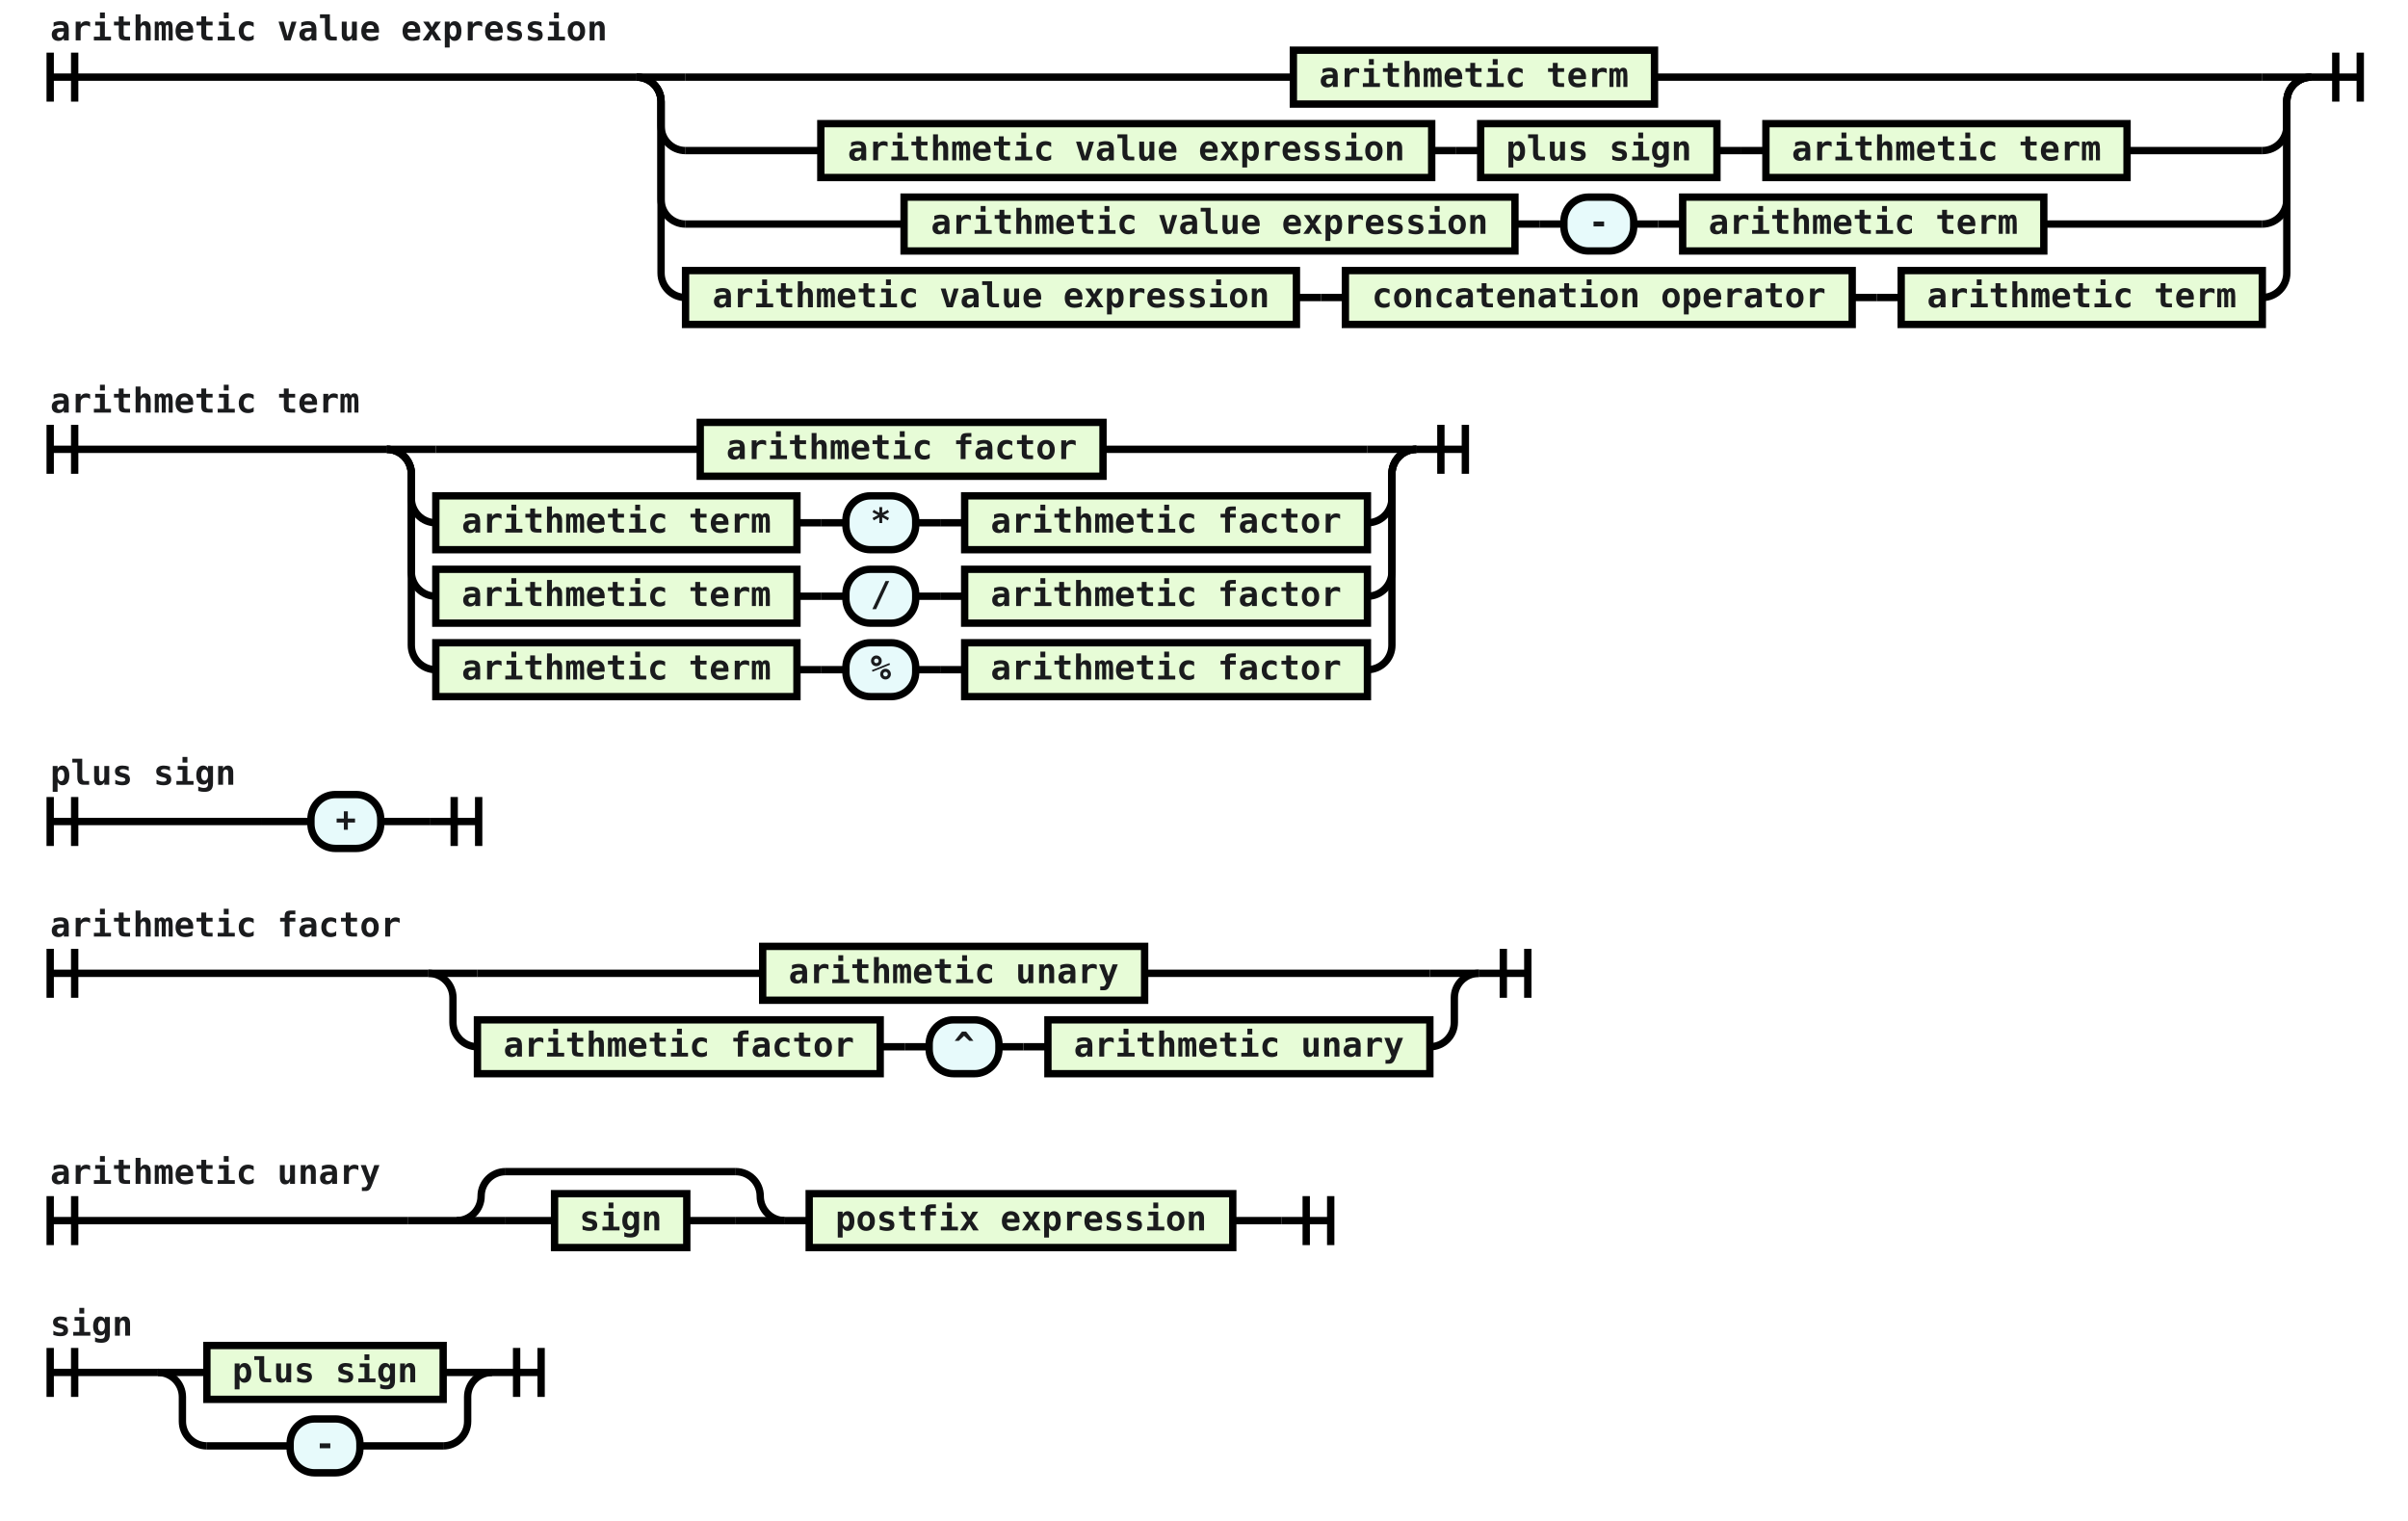
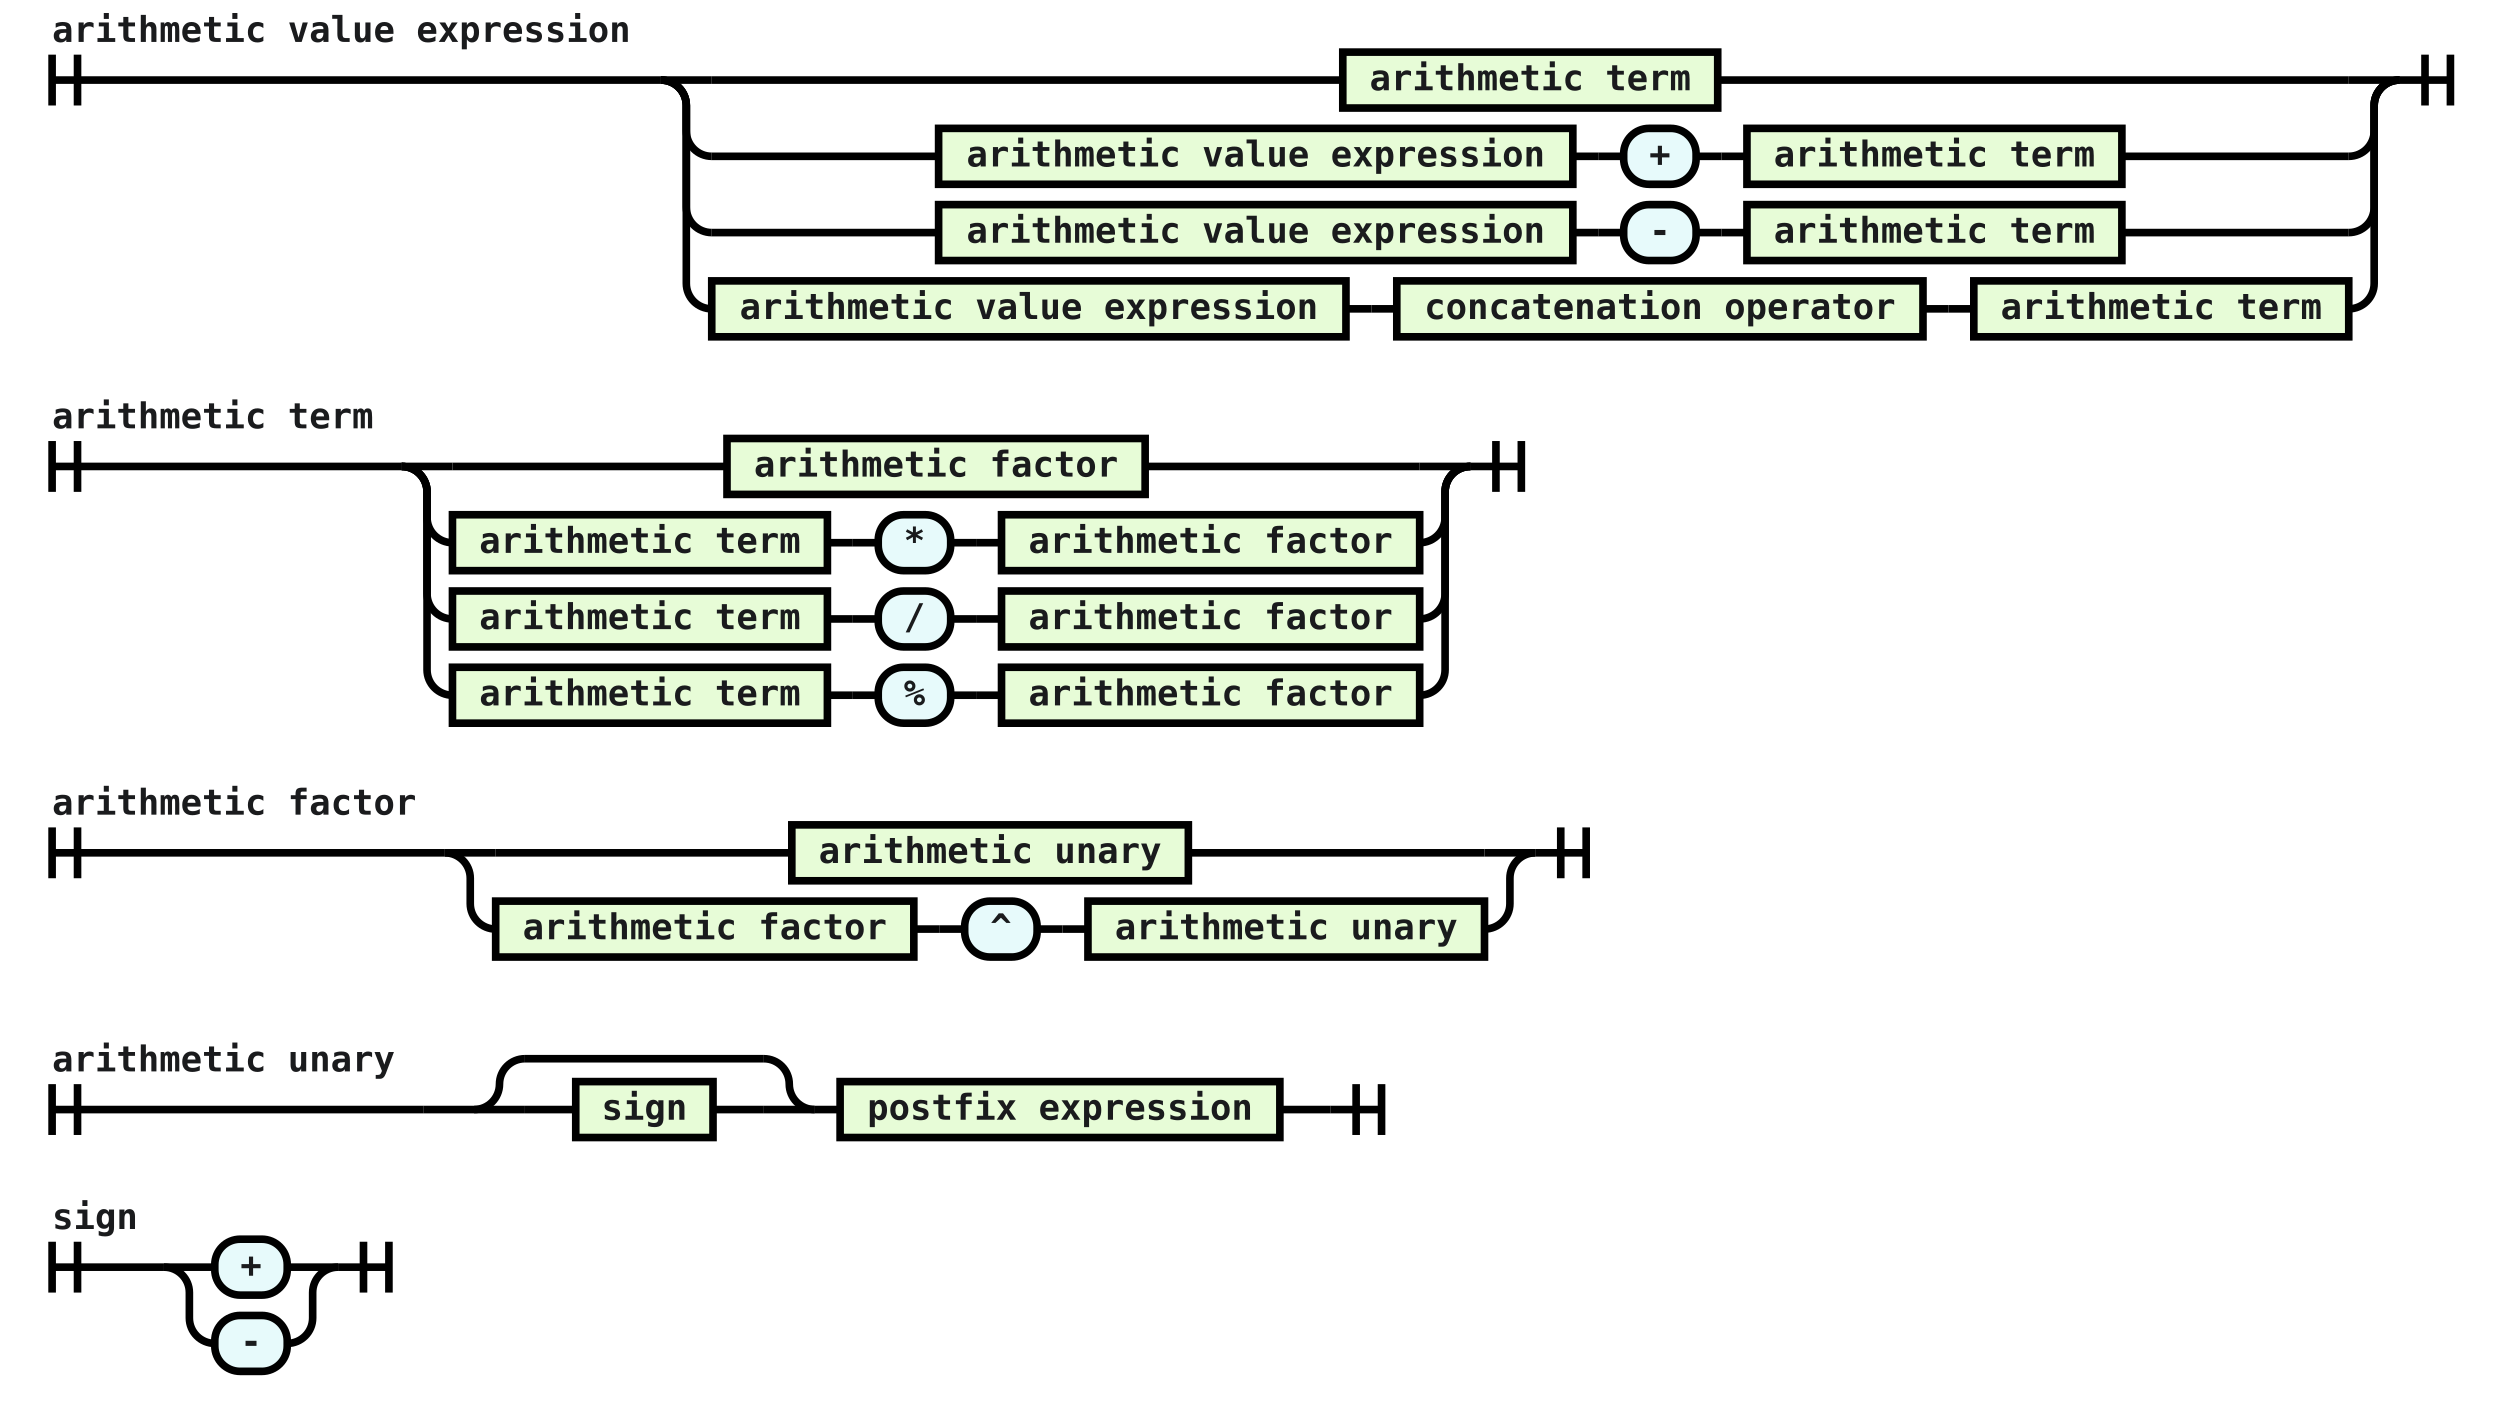
- <svg xmlns="http://www.w3.org/2000/svg" class="railroad-diagram" viewBox="0 0 983.5 621.0" width="983.5" height="621.0">
+ <svg xmlns="http://www.w3.org/2000/svg" class="railroad-diagram" viewBox="0 0 983.5 559.0" width="983.5" height="559.0">
  <g transform="translate(0, 0)">
    <g transform="translate(.5 .5)">
      <g>
        <path d="M20 21v20m10 -20v20m-10 -10h239.5" />
        <text style="text-anchor:start" x="20" y="16">arithmetic value expression</text>
      </g>
      <g>
        <path d="M259.5 31h0.0" />
        <path d="M943.5 31h0.0" />
        <path d="M259.5 31h20" />
        <g>
          <path d="M279.5 31h248.25" />
          <path d="M675.25 31h248.25" />
          <g class="non-terminal ">
            <path d="M527.75 31h0.0" />
            <path d="M675.25 31h0.0" />
            <rect height="22" width="147.5" x="527.75" y="20" />
            <text x="601.5" y="35">arithmetic term</text>
          </g>
        </g>
        <path d="M923.5 31h20" />
        <path d="M259.5 31a10 10 0 0 1 10 10v10a10 10 0 0 0 10 10" />
        <g>
-           <path d="M279.5 61h55.25" />
-           <path d="M868.25 61h55.25" />
-           <g class="non-terminal ">
-             <path d="M334.75 61h0.0" />
-             <path d="M584.25 61h0.0" />
-             <rect height="22" width="249.5" x="334.75" y="50" />
-             <text x="459.5" y="65">arithmetic value expression</text>
-           </g>
-           <path d="M584.25 61h10" />
-           <path d="M594.25 61h10" />
-           <g class="non-terminal ">
-             <path d="M604.25 61h0.0" />
-             <path d="M700.75 61h0.0" />
-             <rect height="22" width="96.5" x="604.25" y="50" />
-             <text x="652.5" y="65">plus sign</text>
-           </g>
-           <path d="M700.75 61h10" />
-           <path d="M710.75 61h10" />
-           <g class="non-terminal ">
-             <path d="M720.75 61h0.0" />
-             <path d="M868.25 61h0.0" />
-             <rect height="22" width="147.5" x="720.75" y="50" />
-             <text x="794.5" y="65">arithmetic term</text>
+           <path d="M279.5 61h89.25" />
+           <path d="M834.25 61h89.25" />
+           <g class="non-terminal ">
+             <path d="M368.75 61h0.0" />
+             <path d="M618.25 61h0.0" />
+             <rect height="22" width="249.5" x="368.75" y="50" />
+             <text x="493.5" y="65">arithmetic value expression</text>
+           </g>
+           <path d="M618.25 61h10" />
+           <path d="M628.25 61h10" />
+           <g class="terminal ">
+             <path d="M638.25 61h0.0" />
+             <path d="M666.75 61h0.0" />
+             <rect height="22" rx="10" ry="10" width="28.5" x="638.25" y="50" />
+             <text x="652.5" y="65">+</text>
+           </g>
+           <path d="M666.75 61h10" />
+           <path d="M676.75 61h10" />
+           <g class="non-terminal ">
+             <path d="M686.75 61h0.0" />
+             <path d="M834.25 61h0.0" />
+             <rect height="22" width="147.5" x="686.75" y="50" />
+             <text x="760.5" y="65">arithmetic term</text>
          </g>
        </g>
        <path d="M923.5 61a10 10 0 0 0 10 -10v-10a10 10 0 0 1 10 -10" />
        <path d="M259.5 31a10 10 0 0 1 10 10v40a10 10 0 0 0 10 10" />
        <g>
          <path d="M279.5 91h89.25" />
          <path d="M834.25 91h89.25" />
          <g class="non-terminal ">
            <path d="M368.75 91h0.0" />
            <path d="M618.25 91h0.0" />
            <rect height="22" width="249.5" x="368.75" y="80" />
            <text x="493.5" y="95">arithmetic value expression</text>
          </g>
          <path d="M618.25 91h10" />
          <path d="M628.25 91h10" />
          <g class="terminal ">
            <path d="M638.25 91h0.0" />
            <path d="M666.75 91h0.0" />
            <rect height="22" rx="10" ry="10" width="28.5" x="638.25" y="80" />
            <text x="652.5" y="95">-</text>
          </g>
          <path d="M666.75 91h10" />
          <path d="M676.75 91h10" />
          <g class="non-terminal ">
            <path d="M686.75 91h0.0" />
            <path d="M834.25 91h0.0" />
            <rect height="22" width="147.5" x="686.75" y="80" />
            <text x="760.5" y="95">arithmetic term</text>
          </g>
        </g>
        <path d="M923.5 91a10 10 0 0 0 10 -10v-40a10 10 0 0 1 10 -10" />
        <path d="M259.5 31a10 10 0 0 1 10 10v70a10 10 0 0 0 10 10" />
        <g>
          <path d="M279.5 121h0.0" />
          <path d="M923.5 121h0.0" />
          <g class="non-terminal ">
            <path d="M279.5 121h0.0" />
            <path d="M529.0 121h0.0" />
            <rect height="22" width="249.5" x="279.5" y="110" />
            <text x="404.25" y="125">arithmetic value expression</text>
          </g>
          <path d="M529.0 121h10" />
          <path d="M539.0 121h10" />
          <g class="non-terminal ">
            <path d="M549.0 121h0.0" />
            <path d="M756.0 121h0.0" />
            <rect height="22" width="207" x="549" y="110" />
            <text x="652.5" y="125">concatenation operator</text>
          </g>
          <path d="M756.0 121h10" />
          <path d="M766.0 121h10" />
          <g class="non-terminal ">
            <path d="M776.0 121h0.0" />
            <path d="M923.5 121h0.0" />
            <rect height="22" width="147.5" x="776" y="110" />
            <text x="849.75" y="125">arithmetic term</text>
          </g>
        </g>
        <path d="M923.5 121a10 10 0 0 0 10 -10v-70a10 10 0 0 1 10 -10" />
      </g>
      <path d="M 943.5 31 h 20 m -10 -10 v 20 m 10 -20 v 20" />
    </g>
  </g>
  <g transform="translate(0, 152.0)">
    <g transform="translate(.5 .5)">
      <g>
        <path d="M20 21v20m10 -20v20m-10 -10h137.5" />
        <text style="text-anchor:start" x="20" y="16">arithmetic term</text>
      </g>
      <g>
        <path d="M157.5 31h0.0" />
        <path d="M578.0 31h0.0" />
        <path d="M157.5 31h20" />
        <g>
          <path d="M177.5 31h108.0" />
          <path d="M450.0 31h108.0" />
          <g class="non-terminal ">
            <path d="M285.5 31h0.0" />
            <path d="M450.0 31h0.0" />
            <rect height="22" width="164.5" x="285.5" y="20" />
            <text x="367.75" y="35">arithmetic factor</text>
          </g>
        </g>
        <path d="M558.0 31h20" />
        <path d="M157.5 31a10 10 0 0 1 10 10v10a10 10 0 0 0 10 10" />
        <g>
          <path d="M177.5 61h0.0" />
          <path d="M558.0 61h0.0" />
          <g class="non-terminal ">
            <path d="M177.5 61h0.0" />
            <path d="M325.0 61h0.0" />
            <rect height="22" width="147.5" x="177.5" y="50" />
            <text x="251.25" y="65">arithmetic term</text>
          </g>
          <path d="M325.0 61h10" />
          <path d="M335.0 61h10" />
          <g class="terminal ">
            <path d="M345.0 61h0.0" />
            <path d="M373.5 61h0.0" />
            <rect height="22" rx="10" ry="10" width="28.5" x="345" y="50" />
            <text x="359.25" y="65">*</text>
          </g>
          <path d="M373.5 61h10" />
          <path d="M383.5 61h10" />
          <g class="non-terminal ">
            <path d="M393.5 61h0.0" />
            <path d="M558.0 61h0.0" />
            <rect height="22" width="164.5" x="393.5" y="50" />
            <text x="475.75" y="65">arithmetic factor</text>
          </g>
        </g>
        <path d="M558.0 61a10 10 0 0 0 10 -10v-10a10 10 0 0 1 10 -10" />
        <path d="M157.5 31a10 10 0 0 1 10 10v40a10 10 0 0 0 10 10" />
        <g>
          <path d="M177.5 91h0.0" />
          <path d="M558.0 91h0.0" />
          <g class="non-terminal ">
            <path d="M177.5 91h0.0" />
            <path d="M325.0 91h0.0" />
            <rect height="22" width="147.5" x="177.5" y="80" />
            <text x="251.25" y="95">arithmetic term</text>
          </g>
          <path d="M325.0 91h10" />
          <path d="M335.0 91h10" />
          <g class="terminal ">
            <path d="M345.0 91h0.0" />
            <path d="M373.5 91h0.0" />
            <rect height="22" rx="10" ry="10" width="28.5" x="345" y="80" />
            <text x="359.25" y="95">/</text>
          </g>
          <path d="M373.5 91h10" />
          <path d="M383.5 91h10" />
          <g class="non-terminal ">
            <path d="M393.5 91h0.0" />
            <path d="M558.0 91h0.0" />
            <rect height="22" width="164.5" x="393.5" y="80" />
            <text x="475.75" y="95">arithmetic factor</text>
          </g>
        </g>
        <path d="M558.0 91a10 10 0 0 0 10 -10v-40a10 10 0 0 1 10 -10" />
        <path d="M157.5 31a10 10 0 0 1 10 10v70a10 10 0 0 0 10 10" />
        <g>
          <path d="M177.5 121h0.0" />
          <path d="M558.0 121h0.0" />
          <g class="non-terminal ">
            <path d="M177.5 121h0.0" />
            <path d="M325.0 121h0.0" />
            <rect height="22" width="147.5" x="177.5" y="110" />
            <text x="251.25" y="125">arithmetic term</text>
          </g>
          <path d="M325.0 121h10" />
          <path d="M335.0 121h10" />
          <g class="terminal ">
            <path d="M345.0 121h0.0" />
            <path d="M373.5 121h0.0" />
            <rect height="22" rx="10" ry="10" width="28.5" x="345" y="110" />
            <text x="359.25" y="125">%</text>
          </g>
          <path d="M373.5 121h10" />
          <path d="M383.5 121h10" />
          <g class="non-terminal ">
            <path d="M393.5 121h0.0" />
            <path d="M558.0 121h0.0" />
            <rect height="22" width="164.5" x="393.5" y="110" />
            <text x="475.75" y="125">arithmetic factor</text>
          </g>
        </g>
        <path d="M558.0 121a10 10 0 0 0 10 -10v-70a10 10 0 0 1 10 -10" />
      </g>
      <path d="M 578.0 31 h 20 m -10 -10 v 20 m 10 -20 v 20" />
    </g>
  </g>
  <g transform="translate(0, 304.0)">
    <g transform="translate(.5 .5)">
      <g>
-         <path d="M20 21v20m10 -20v20m-10 -10h86.5" />
-         <text style="text-anchor:start" x="20" y="16">plus sign</text>
-       </g>
-       <g>
-         <path d="M106.5 31h0.0" />
-         <path d="M175.0 31h0.0" />
-         <path d="M106.5 31h20" />
-         <g>
-           <path d="M126.5 31h0.0" />
-           <path d="M155.0 31h0.0" />
-           <g class="terminal ">
-             <path d="M126.5 31h0.0" />
-             <path d="M155.0 31h0.0" />
-             <rect height="22" rx="10" ry="10" width="28.5" x="126.5" y="20" />
-             <text x="140.75" y="35">+</text>
-           </g>
-         </g>
-         <path d="M155.0 31h20" />
-       </g>
-       <path d="M 175.0 31 h 20 m -10 -10 v 20 m 10 -20 v 20" />
-     </g>
-   </g>
-   <g transform="translate(0, 366.0)">
-     <g transform="translate(.5 .5)">
-       <g>
        <path d="M20 21v20m10 -20v20m-10 -10h154.5" />
        <text style="text-anchor:start" x="20" y="16">arithmetic factor</text>
      </g>
      <g>
        <path d="M174.5 31h0.0" />
        <path d="M603.5 31h0.0" />
        <path d="M174.5 31h20" />
        <g>
          <path d="M194.5 31h116.5" />
          <path d="M467.0 31h116.5" />
          <g class="non-terminal ">
            <path d="M311.0 31h0.0" />
            <path d="M467.0 31h0.0" />
            <rect height="22" width="156" x="311" y="20" />
            <text x="389" y="35">arithmetic unary</text>
          </g>
        </g>
        <path d="M583.5 31h20" />
        <path d="M174.5 31a10 10 0 0 1 10 10v10a10 10 0 0 0 10 10" />
        <g>
          <path d="M194.5 61h0.0" />
          <path d="M583.5 61h0.0" />
          <g class="non-terminal ">
            <path d="M194.5 61h0.0" />
            <path d="M359.0 61h0.0" />
            <rect height="22" width="164.5" x="194.5" y="50" />
            <text x="276.75" y="65">arithmetic factor</text>
          </g>
          <path d="M359.0 61h10" />
          <path d="M369.0 61h10" />
          <g class="terminal ">
            <path d="M379.0 61h0.0" />
            <path d="M407.5 61h0.0" />
            <rect height="22" rx="10" ry="10" width="28.5" x="379" y="50" />
            <text x="393.25" y="65">^</text>
          </g>
          <path d="M407.5 61h10" />
          <path d="M417.5 61h10" />
          <g class="non-terminal ">
            <path d="M427.5 61h0.0" />
            <path d="M583.5 61h0.0" />
            <rect height="22" width="156" x="427.5" y="50" />
            <text x="505.5" y="65">arithmetic unary</text>
          </g>
        </g>
        <path d="M583.5 61a10 10 0 0 0 10 -10v-10a10 10 0 0 1 10 -10" />
      </g>
      <path d="M 603.5 31 h 20 m -10 -10 v 20 m 10 -20 v 20" />
    </g>
  </g>
-   <g transform="translate(0, 458.0)">
+   <g transform="translate(0, 396.0)">
    <g transform="translate(.5 .5)">
      <g>
        <path d="M20 30v20m10 -20v20m-10 -10h146.0" />
        <text style="text-anchor:start" x="20" y="25">arithmetic unary</text>
      </g>
      <g>
        <path d="M166.0 40h0.0" />
        <path d="M523.0 40h0.0" />
        <path d="M166.0 40h20" />
        <g>
          <path d="M186.0 40h0.0" />
          <path d="M503.0 40h0.0" />
          <g>
            <path d="M186.0 40h0.0" />
            <path d="M320.0 40h0.0" />
            <path d="M186.0 40a10 10 0 0 0 10 -10v0a10 10 0 0 1 10 -10" />
            <g>
              <path d="M206.0 20h94.0" />
            </g>
            <path d="M300.0 20a10 10 0 0 1 10 10v0a10 10 0 0 0 10 10" />
            <path d="M186.0 40h20" />
            <g>
              <path d="M206.0 40h0.0" />
              <path d="M300.0 40h0.0" />
              <path d="M206.0 40h20" />
              <g>
                <path d="M226.0 40h0.0" />
                <path d="M280.0 40h0.0" />
                <g class="non-terminal ">
                  <path d="M226.0 40h0.0" />
                  <path d="M280.0 40h0.0" />
                  <rect height="22" width="54" x="226" y="29" />
                  <text x="253" y="44">sign</text>
                </g>
              </g>
              <path d="M280.0 40h20" />
            </g>
            <path d="M300.0 40h20" />
          </g>
          <path d="M320.0 40h10" />
          <g class="non-terminal ">
            <path d="M330.0 40h0.0" />
            <path d="M503.0 40h0.0" />
            <rect height="22" width="173" x="330" y="29" />
            <text x="416.5" y="44">postfix expression</text>
          </g>
        </g>
        <path d="M503.0 40h20" />
      </g>
      <path d="M 523.0 40 h 20 m -10 -10 v 20 m 10 -20 v 20" />
    </g>
  </g>
-   <g transform="translate(0, 529.0)">
+   <g transform="translate(0, 467.0)">
    <g transform="translate(.5 .5)">
      <g>
        <path d="M20 21v20m10 -20v20m-10 -10h44.0" />
        <text style="text-anchor:start" x="20" y="16">sign</text>
      </g>
      <g>
        <path d="M64.0 31h0.0" />
-         <path d="M200.5 31h0.0" />
+         <path d="M132.5 31h0.0" />
        <path d="M64.0 31h20" />
        <g>
          <path d="M84.0 31h0.0" />
-           <path d="M180.5 31h0.0" />
-           <g class="non-terminal ">
+           <path d="M112.5 31h0.0" />
+           <g class="terminal ">
            <path d="M84.0 31h0.0" />
-             <path d="M180.5 31h0.0" />
-             <rect height="22" width="96.5" x="84" y="20" />
-             <text x="132.25" y="35">plus sign</text>
-           </g>
-         </g>
-         <path d="M180.5 31h20" />
+             <path d="M112.5 31h0.0" />
+             <rect height="22" rx="10" ry="10" width="28.5" x="84" y="20" />
+             <text x="98.25" y="35">+</text>
+           </g>
+         </g>
+         <path d="M112.5 31h20" />
        <path d="M64.0 31a10 10 0 0 1 10 10v10a10 10 0 0 0 10 10" />
        <g>
-           <path d="M84.0 61h34.0" />
-           <path d="M146.5 61h34.0" />
-           <g class="terminal ">
-             <path d="M118.0 61h0.0" />
-             <path d="M146.5 61h0.0" />
-             <rect height="22" rx="10" ry="10" width="28.5" x="118" y="50" />
-             <text x="132.25" y="65">-</text>
-           </g>
-         </g>
-         <path d="M180.5 61a10 10 0 0 0 10 -10v-10a10 10 0 0 1 10 -10" />
-       </g>
-       <path d="M 200.5 31 h 20 m -10 -10 v 20 m 10 -20 v 20" />
+           <path d="M84.0 61h0.0" />
+           <path d="M112.5 61h0.0" />
+           <g class="terminal ">
+             <path d="M84.0 61h0.0" />
+             <path d="M112.5 61h0.0" />
+             <rect height="22" rx="10" ry="10" width="28.5" x="84" y="50" />
+             <text x="98.25" y="65">-</text>
+           </g>
+         </g>
+         <path d="M112.5 61a10 10 0 0 0 10 -10v-10a10 10 0 0 1 10 -10" />
+       </g>
+       <path d="M 132.5 31 h 20 m -10 -10 v 20 m 10 -20 v 20" />
    </g>
  </g>
  <style>
        /*  */
        svg.railroad-diagram {
    // background-color: hsl(30, 20%, 95%);
}

svg.railroad-diagram path {
    stroke-width: 3;
    stroke: black;
    fill: rgba(0, 0, 0, 0);
}

svg.railroad-diagram text {
    font:bold 14px monospace;
    text-anchor: middle;
    fill: rgba(26, 27, 29, 255);
}

svg.railroad-diagram text.label {
    text-anchor: start;
}

svg.railroad-diagram text.comment {
    font:italic 12px monospace;
}

svg.railroad-diagram rect {
    stroke-width: 3;
    stroke: black;
    // fill: hsl(120, 100%, 90%);
    fill: rgba(231, 252, 215, 255);
}

svg.railroad-diagram rect.group-box {
    stroke: gray;
    stroke-dasharray: 10 5;
    fill: none;
}

svg.railroad-diagram .terminal rect {
    fill: rgba(231, 250, 251, 255);
}

svg.railroad-diagram .terminal.it text {
    font: italic 14px monospace; 
}

        /*  */
    </style>
</svg>
